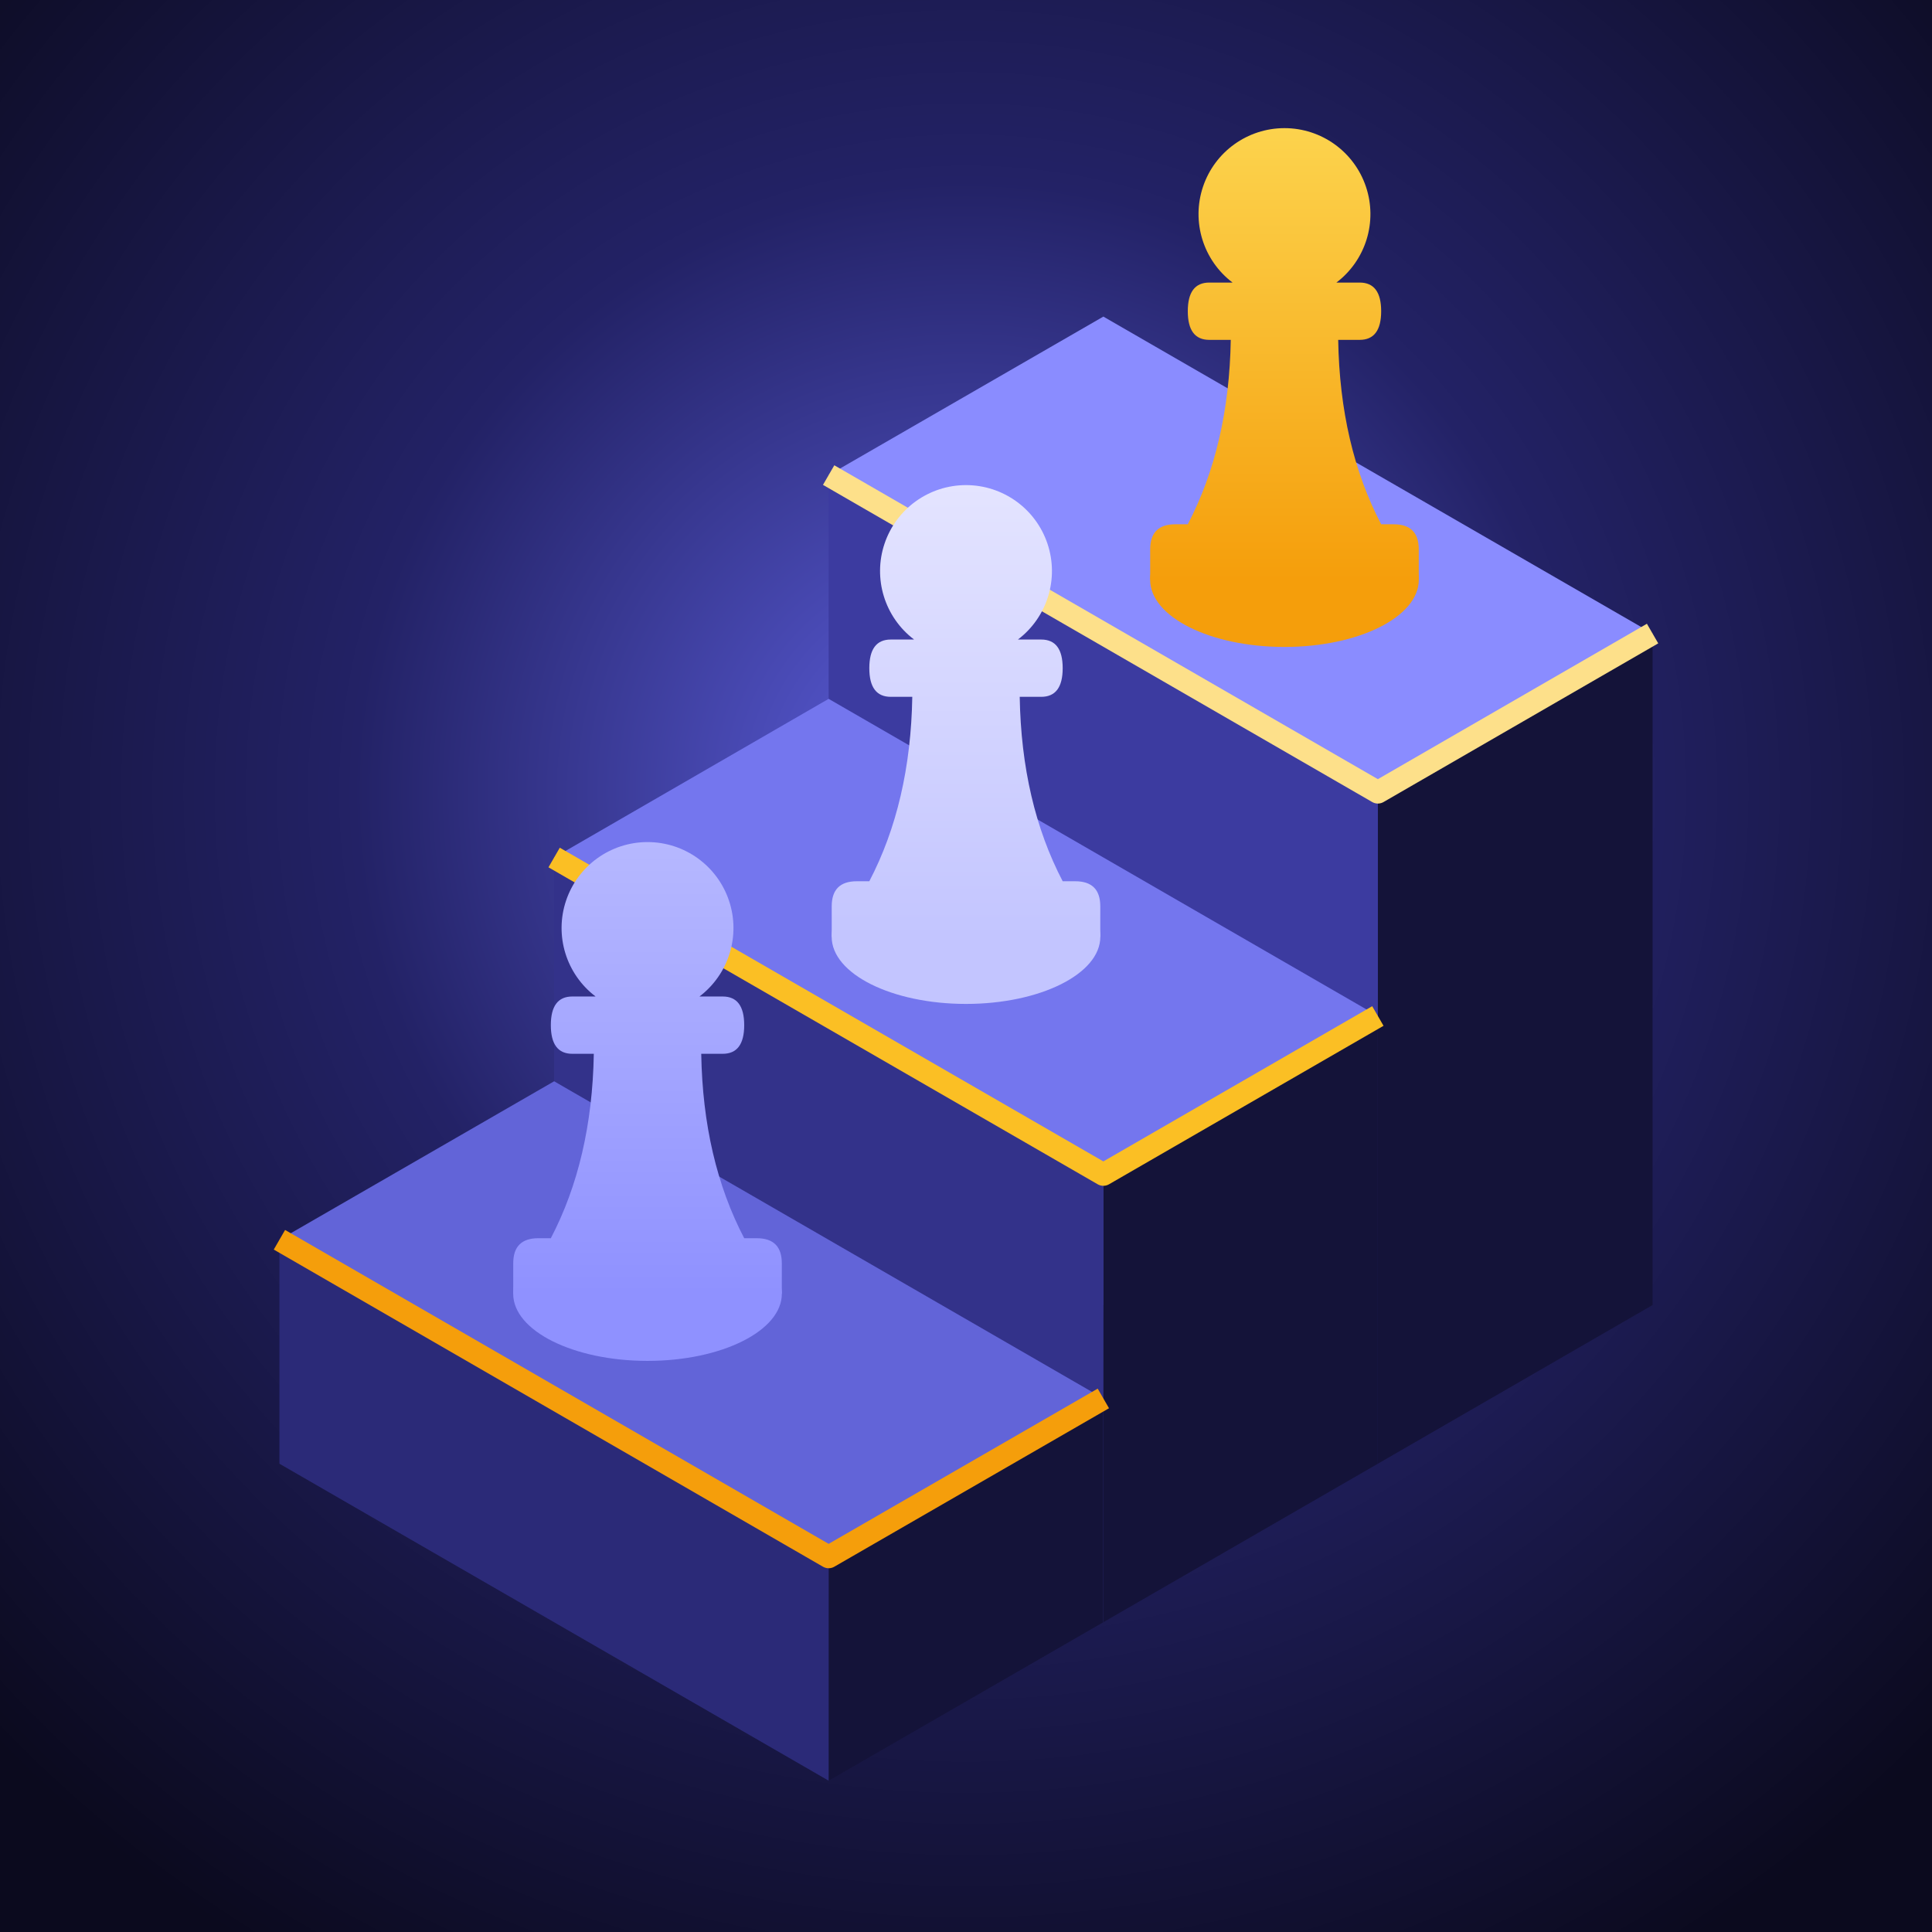
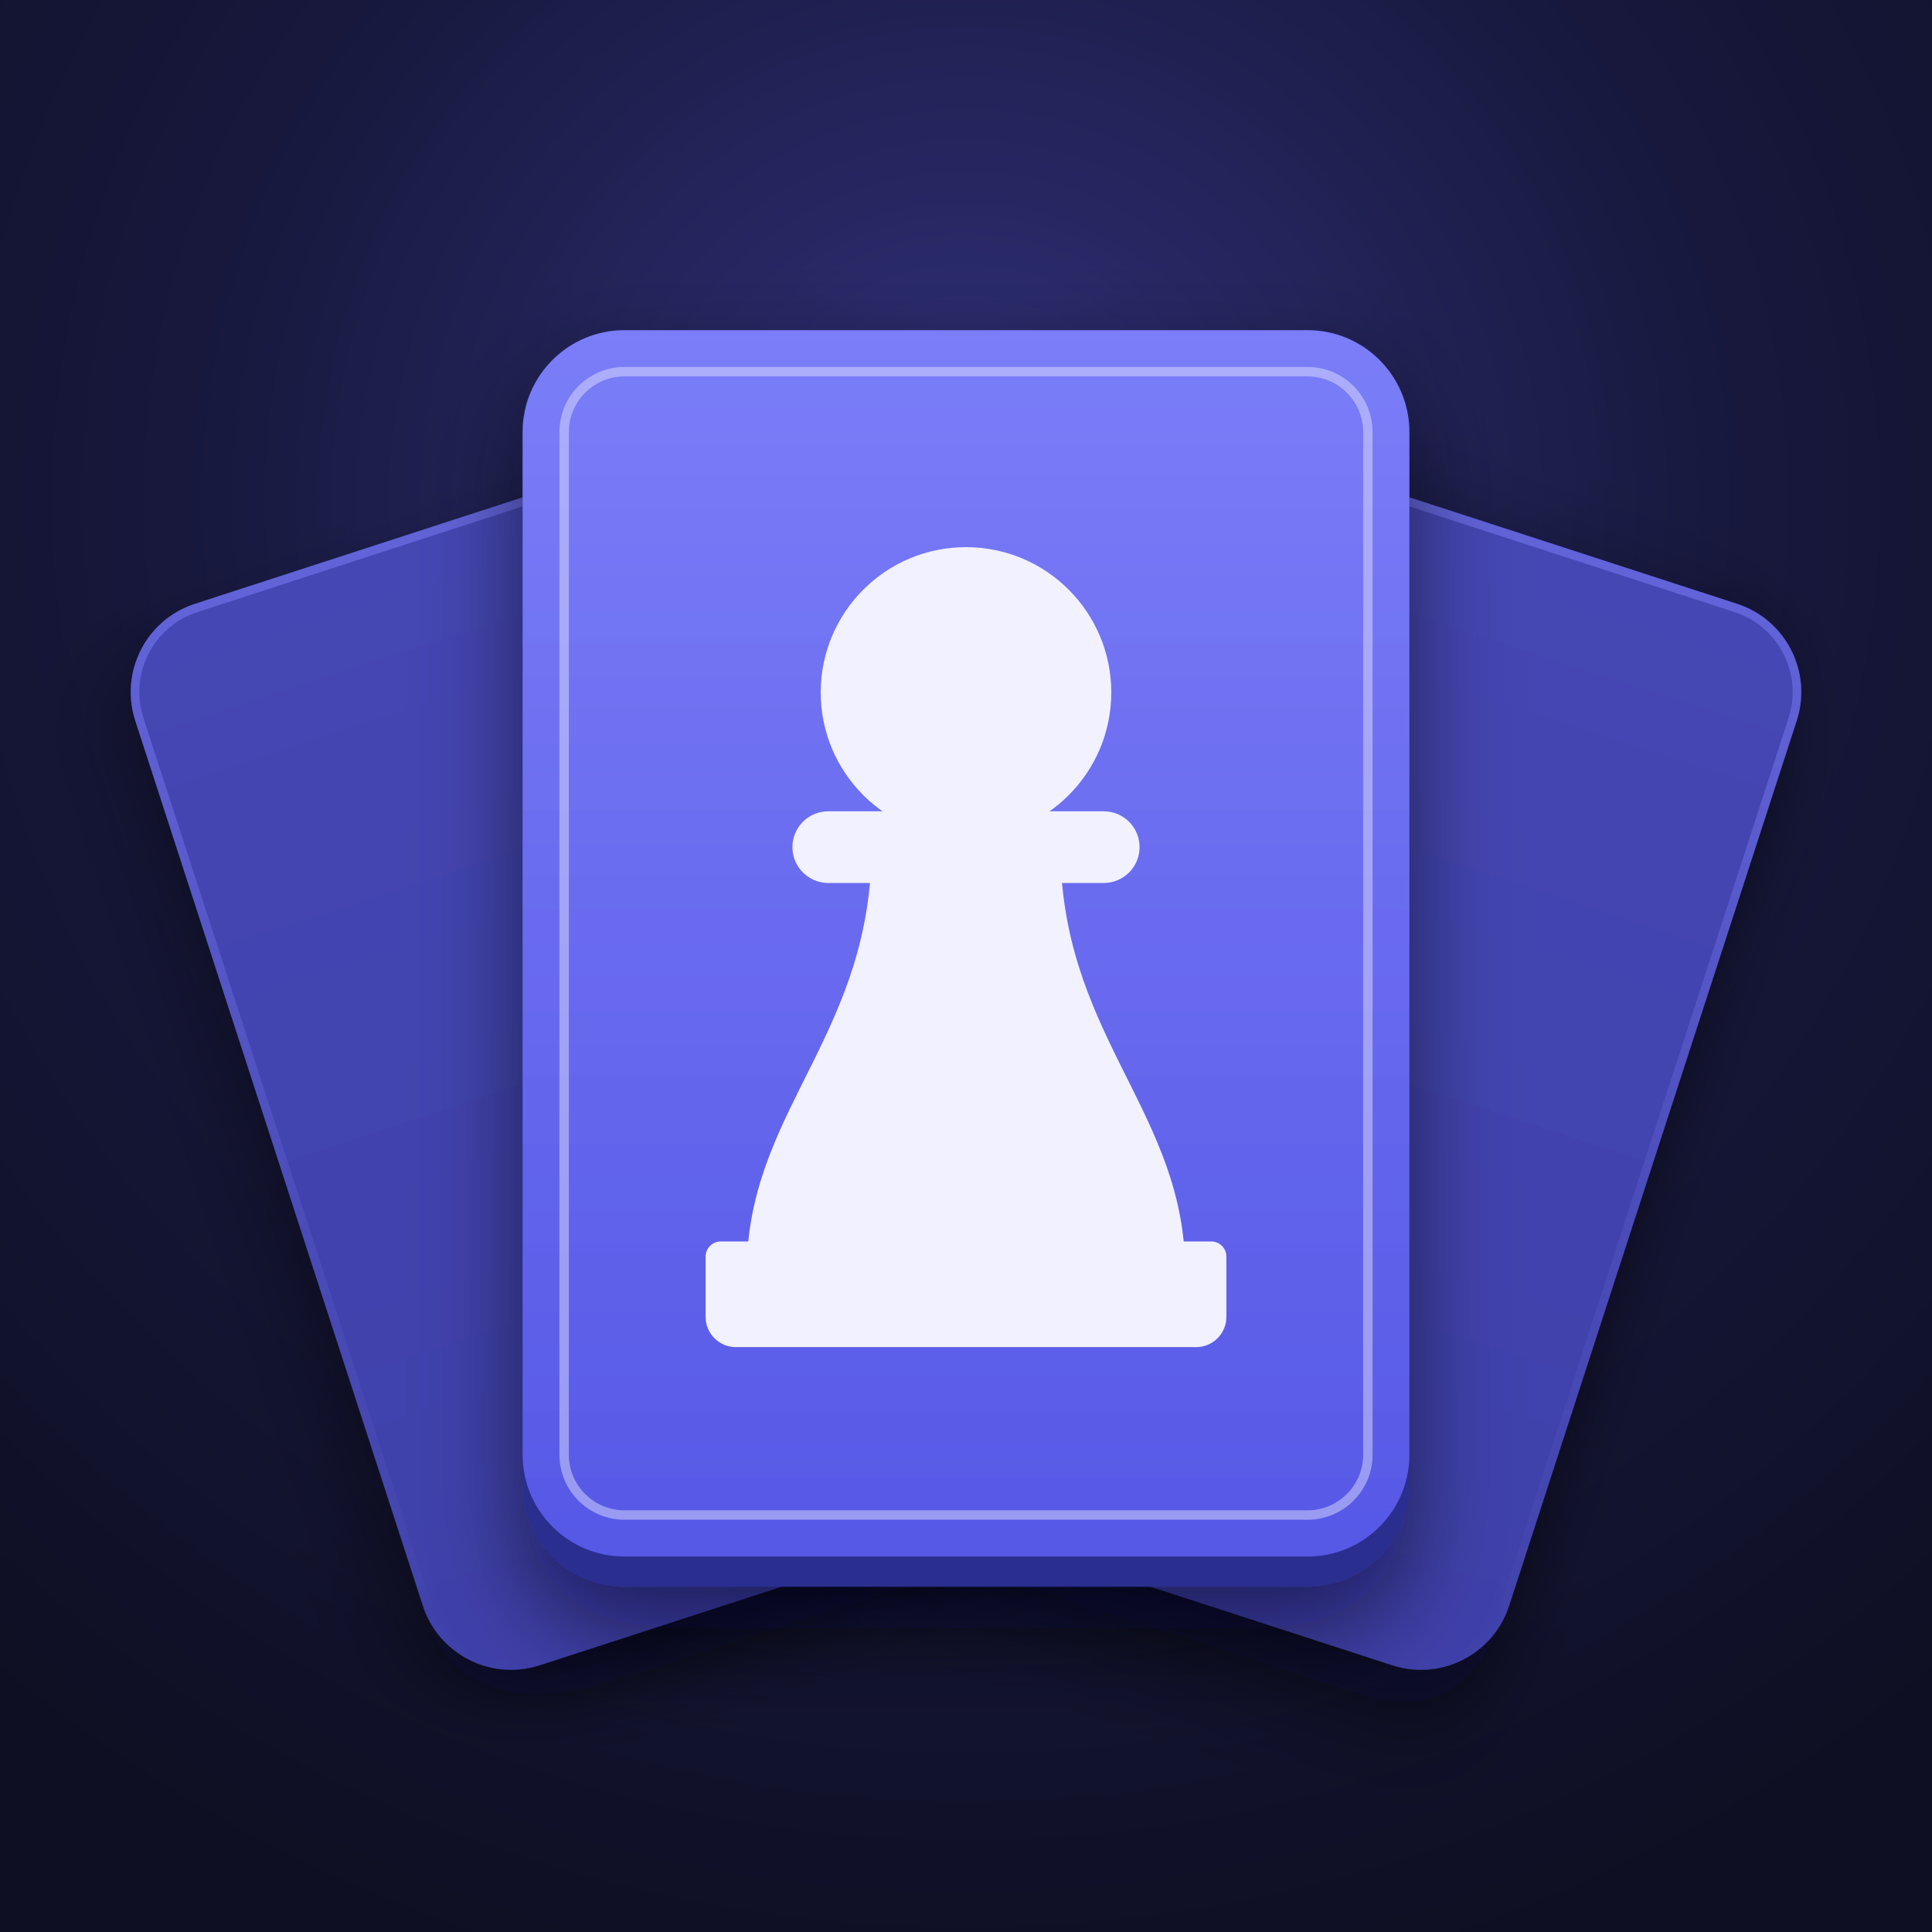
- <svg xmlns="http://www.w3.org/2000/svg" viewBox="0 0 1024 1024" width="1024" height="1024">
+ <svg xmlns="http://www.w3.org/2000/svg" width="1024" height="1024" viewBox="0 0 1024 1024">
  <defs>
-     <radialGradient id="bg" gradientUnits="userSpaceOnUse" cx="512" cy="420" r="720">
-       <stop offset="0" stop-color="#5e60e0" />
-       <stop offset=".45" stop-color="#232266" />
-       <stop offset="1" stop-color="#0b0a1e" />
+     <radialGradient id="bg" cx="50%" cy="26%" r="80%">
+       <stop offset="0" stop-color="#30317a" />
+       <stop offset="0.5" stop-color="#17183c" />
+       <stop offset="1" stop-color="#0e0f22" />
    </radialGradient>
-     <linearGradient id="p0" x1="0" y1="0" x2="0" y2="1">
-       <stop offset="0" stop-color="#b6b8ff" />
-       <stop offset="1" stop-color="#8f91ff" />
+     <linearGradient id="face" x1="0" y1="0" x2="0" y2="1">
+       <stop offset="0" stop-color="#7b7df8" />
+       <stop offset="1" stop-color="#5658e6" />
    </linearGradient>
-     <linearGradient id="p1" x1="0" y1="0" x2="0" y2="1">
-       <stop offset="0" stop-color="#e4e4ff" />
-       <stop offset="1" stop-color="#c3c5ff" />
+     <linearGradient id="faceL" x1="0" y1="0" x2="0" y2="1">
+       <stop offset="0" stop-color="#4546b4" />
+       <stop offset="1" stop-color="#4041aa" />
    </linearGradient>
-     <linearGradient id="p2" x1="0" y1="0" x2="0" y2="1">
-       <stop offset="0" stop-color="#fcd34d" />
-       <stop offset="1" stop-color="#f59e0b" />
+     <linearGradient id="edge" x1="0" y1="0" x2="0" y2="1">
+       <stop offset="0" stop-color="#7375ee" stop-opacity="0.62" />
+       <stop offset="0.6" stop-color="#7375ee" stop-opacity="0.15" />
+       <stop offset="1" stop-color="#7375ee" stop-opacity="0" />
    </linearGradient>
+     <filter id="sh" x="-30%" y="-30%" width="160%" height="170%">
+       <feDropShadow dx="0" dy="22" stdDeviation="26" flood-color="#05051a" flood-opacity="0.55" />
+     </filter>
  </defs>
  <rect width="1024" height="1024" fill="url(#bg)" />
-   <polygon points="875.9,335.8 730.3,419.9 730.3,775.8 875.9,691.7" fill="#141339" />
-   <polygon points="439.2,251.8 730.3,419.9 730.3,775.8 439.2,607.7" fill="#3c3ba0" />
-   <polygon points="584.8,167.8 875.9,335.8 730.3,419.9 439.2,251.8" fill="#8a8cff" />
-   <polyline points="439.2,251.8 730.3,419.9 875.9,335.8" fill="none" stroke="#fde08a" stroke-width="12" stroke-linejoin="round" />
-   <ellipse cx="680.8" cy="307.3" rx="71.2" ry="35.6" fill="#f59e0b" />
-   <path transform="translate(680.8 307.3) scale(0.4745)" d="M-150 0 L-150 -34 Q-150 -62 -122 -62 L-108 -62 Q-62 -150 -60 -268 L-84 -268 Q-108 -268 -108 -300 Q-108 -332 -84 -332 L-58 -332 A96 96 0 1 1 58 -332 L84 -332 Q108 -332 108 -300 Q108 -268 84 -268 L60 -268 Q62 -150 108 -62 L122 -62 Q150 -62 150 -34 L150 0 Z" fill="url(#p2)" />
-   <polygon points="730.3,538.5 584.8,622.5 584.8,859.8 730.3,775.8" fill="#141339" />
-   <polygon points="293.7,454.5 584.8,622.5 584.8,859.8 293.7,691.7" fill="#33328a" />
-   <polygon points="439.2,370.4 730.3,538.5 584.8,622.5 293.7,454.5" fill="#7476ee" />
-   <polyline points="293.7,454.5 584.8,622.5 730.3,538.5" fill="none" stroke="#fbbf24" stroke-width="12" stroke-linejoin="round" />
-   <ellipse cx="512.0" cy="496.5" rx="71.2" ry="35.6" fill="#c3c5ff" />
-   <path transform="translate(512.0 496.5) scale(0.4745)" d="M-150 0 L-150 -34 Q-150 -62 -122 -62 L-108 -62 Q-62 -150 -60 -268 L-84 -268 Q-108 -268 -108 -300 Q-108 -332 -84 -332 L-58 -332 A96 96 0 1 1 58 -332 L84 -332 Q108 -332 108 -300 Q108 -268 84 -268 L60 -268 Q62 -150 108 -62 L122 -62 Q150 -62 150 -34 L150 0 Z" fill="url(#p1)" />
-   <polygon points="584.8,741.2 439.2,825.2 439.2,943.8 584.8,859.8" fill="#141339" />
-   <polygon points="148.1,657.1 439.2,825.2 439.2,943.8 148.1,775.8" fill="#2b2a78" />
-   <polygon points="293.7,573.1 584.8,741.2 439.2,825.2 148.1,657.1" fill="#6264d8" />
-   <polyline points="148.1,657.1 439.2,825.2 584.8,741.2" fill="none" stroke="#f59e0b" stroke-width="12" stroke-linejoin="round" />
-   <ellipse cx="343.2" cy="685.7" rx="71.2" ry="35.6" fill="#8f91ff" />
-   <path transform="translate(343.2 685.7) scale(0.4745)" d="M-150 0 L-150 -34 Q-150 -62 -122 -62 L-108 -62 Q-62 -150 -60 -268 L-84 -268 Q-108 -268 -108 -300 Q-108 -332 -84 -332 L-58 -332 A96 96 0 1 1 58 -332 L84 -332 Q108 -332 108 -300 Q108 -268 84 -268 L60 -268 Q62 -150 108 -62 L122 -62 Q150 -62 150 -34 L150 0 Z" fill="url(#p0)" />
+   <g filter="url(#sh)" transform="rotate(-18 512 1045) translate(512 525) scale(0.91)">
+     <rect x="-235" y="-325" width="470" height="650" rx="54" fill="url(#faceL)" />
+     <rect x="-232.5" y="-322.5" width="465" height="645" rx="51.5" fill="none" stroke="url(#edge)" stroke-width="5" />
+   </g>
+   <g filter="url(#sh)" transform="rotate(18 512 1045) translate(512 525) scale(0.91)">
+     <rect x="-235" y="-325" width="470" height="650" rx="54" fill="url(#faceL)" />
+     <rect x="-232.5" y="-322.5" width="465" height="645" rx="51.5" fill="none" stroke="url(#edge)" stroke-width="5" />
+   </g>
+   <g filter="url(#sh)" transform="translate(512 500)">
+     <rect x="-235" y="-309" width="470" height="650" rx="54" fill="#2c2d8e" />
+     <rect x="-235" y="-325" width="470" height="650" rx="54" fill="url(#face)" />
+     <rect x="-213" y="-303" width="426" height="606" rx="32" fill="none" stroke="#e9e9ff" stroke-opacity="0.45" stroke-width="5" />
+     <g fill="#f1f1ff" transform="translate(0 2)">
+       <circle cx="0" cy="-135" r="77" />
+       <rect x="-92" y="-72" width="184" height="38" rx="19" />
+       <path d="M-50 -54C-50 44 -112 84 -116 164H116C112 84 50 44 50 -54Z" />
+       <path d="M-130 156H130a8 8 0 0 1 8 8V196a16 16 0 0 1 -16 16H-122a16 16 0 0 1 -16 -16V164a8 8 0 0 1 8 -8Z" />
+     </g>
+   </g>
</svg>
